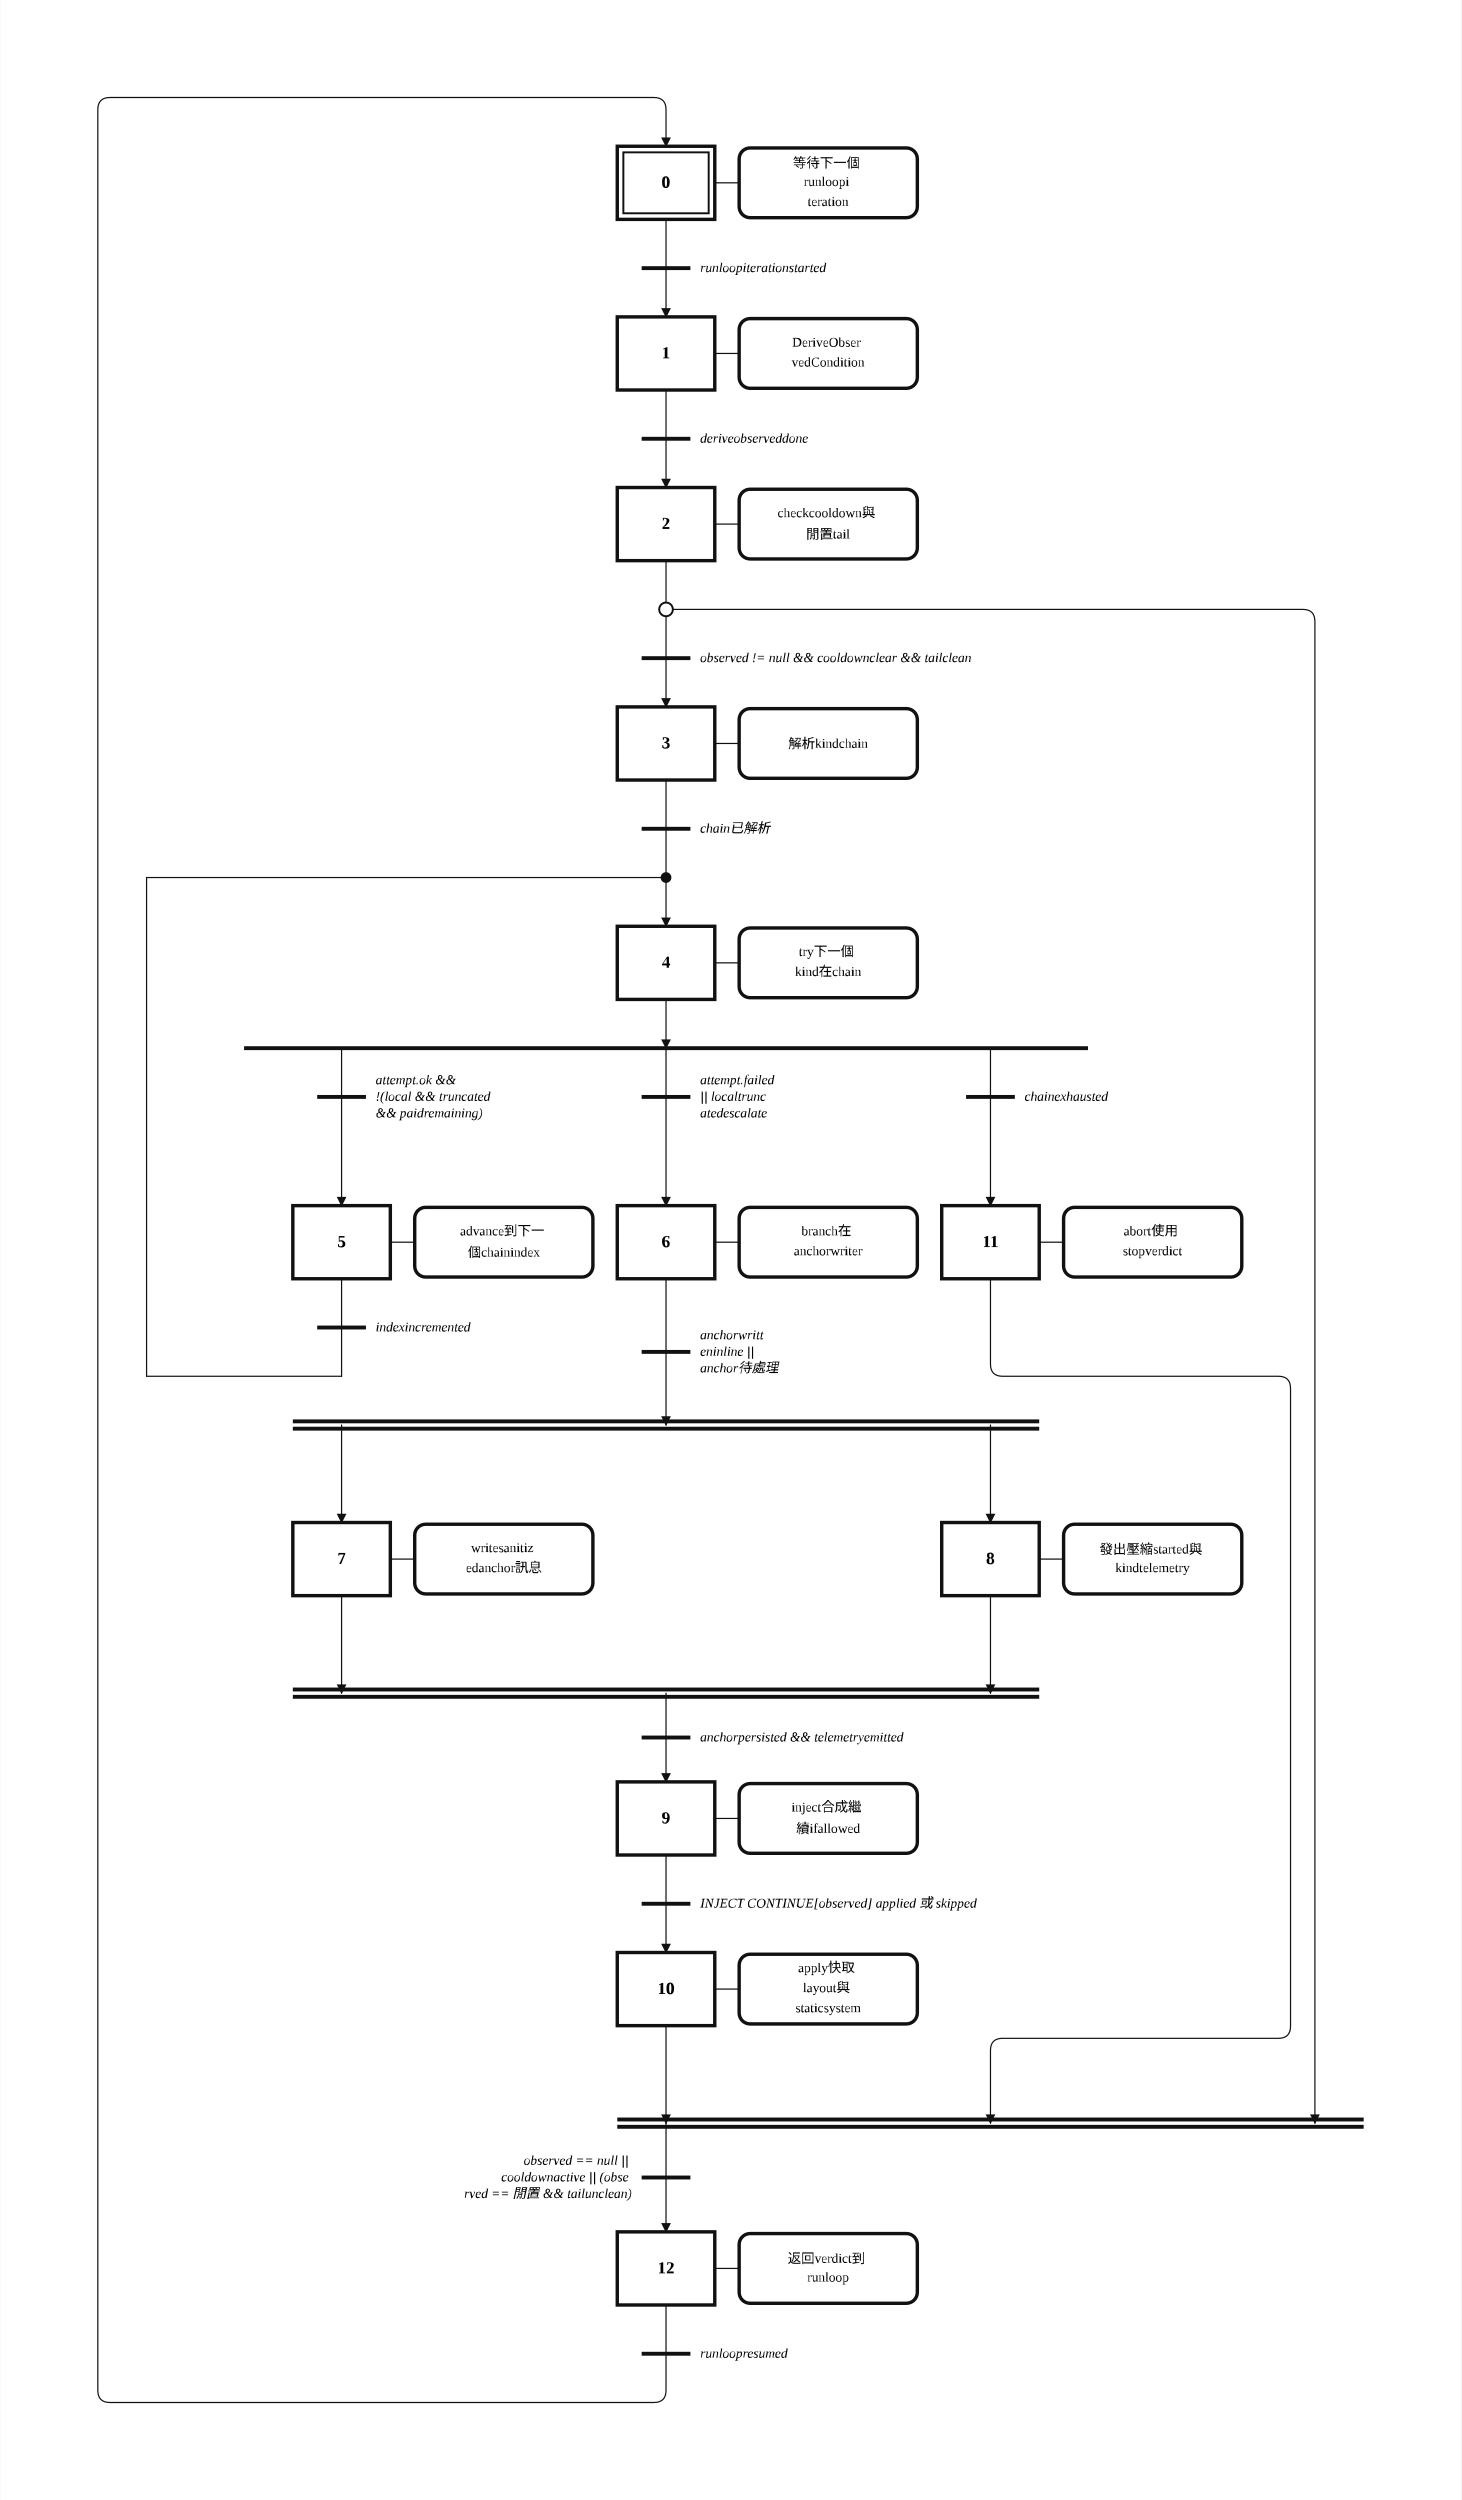
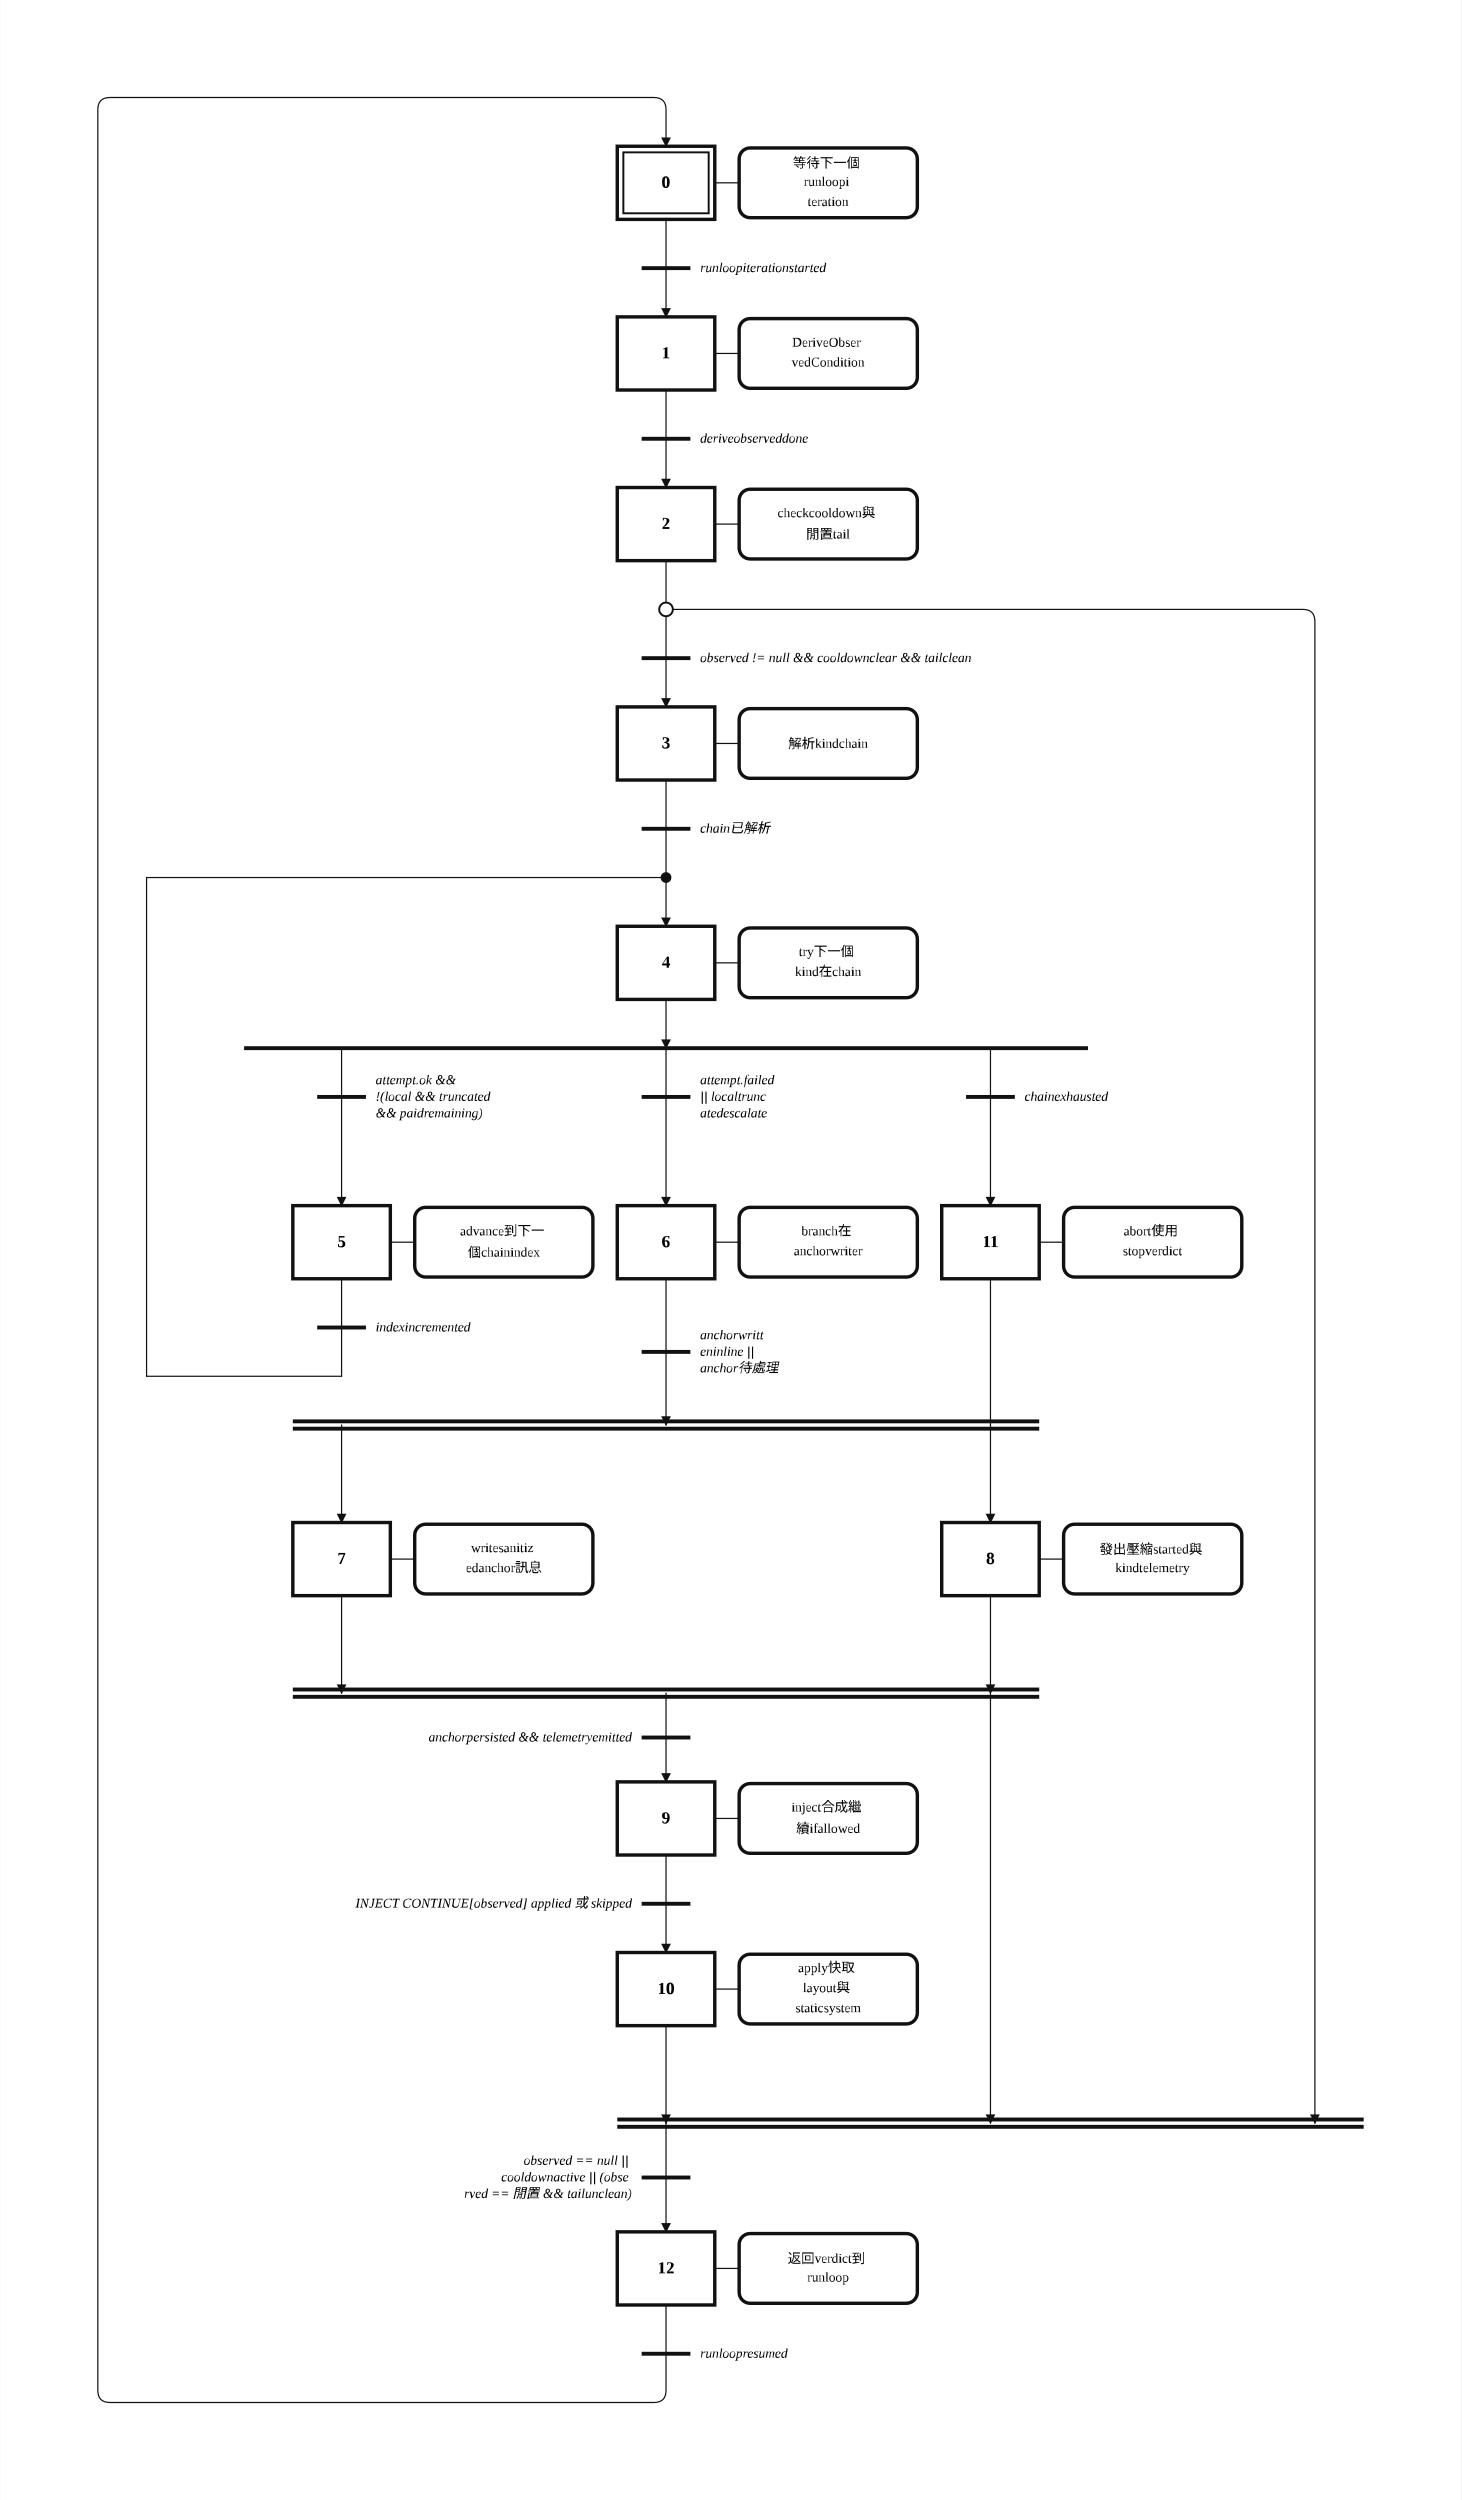
<svg xmlns="http://www.w3.org/2000/svg" width="1199" height="2051" viewBox="-4.00 -2.00 59.93 102.56" role="img">
  <style>
.step{fill:#fff;stroke:#111;stroke-width:.14}.step-inner{fill:none;stroke:#111;stroke-width:.08}
.action{fill:#fff;stroke:#111;stroke-width:.14}.gate{stroke:#111;stroke-width:.16}
.edge{fill:none;stroke:#111;stroke-width:.05;stroke-linecap:round;stroke-linejoin:round}.edge-arrow{marker-end:url(#arrow)}
.flyover-mask{stroke:#fff;stroke-width:.12;stroke-linecap:round}
.flyover{fill:none;stroke:#111;stroke-width:.05;stroke-linecap:round}
.junction{fill:#111;stroke:#111;stroke-width:0}.branch-junction{fill:#fff;stroke:#111;stroke-width:.08}
.assoc{stroke:#111;stroke-width:.05}.label{font:bold .7px 'Times New Roman', 'BiauKai', 'DFKai-SB', serif;text-anchor:middle;dominant-baseline:middle}
.action-label{font:.55px 'Times New Roman', 'BiauKai', 'DFKai-SB', serif;text-anchor:middle;dominant-baseline:middle}.gate-label{font:italic .55px 'Times New Roman', 'BiauKai', 'DFKai-SB', serif;text-anchor:start;dominant-baseline:middle}.gate-label-left{font:italic .55px 'Times New Roman', 'BiauKai', 'DFKai-SB', serif;text-anchor:end;dominant-baseline:middle}
</style>
  <defs>
    <marker id="arrow" markerWidth="0.4" markerHeight="0.4" refX="0.36" refY="0.2" orient="auto" markerUnits="userSpaceOnUse">
      <path d="M 0 0 L 0.4 0.2 L 0 0.4 z" fill="#111" />
    </marker>
  </defs>
  <rect x="-4.00" y="-2.00" width="59.93" height="102.56" fill="white" />
  <path class="edge edge-arrow" d="M 23.31 32.00 L 23.31 36.00" />
  <path class="edge" d="M 23.31 7.00 L 23.31 9.00" />
  <path class="edge edge-arrow" d="M 23.31 9.00 L 23.31 11.00" />
  <path class="edge" d="M 23.31 14.00 L 23.31 16.00" />
  <path class="edge edge-arrow" d="M 23.31 16.00 L 23.31 18.00" />
  <path class="edge" d="M 23.31 21.00 L 23.31 23.00" />
  <path class="edge" d="M 23.31 23.00 L 23.31 25.00" />
  <path class="edge edge-arrow" d="M 23.31 25.00 L 23.31 27.00" />
  <path class="edge edge-arrow" d="M 23.31 23.00 L 49.43 23.00 Q 49.93 23.00 49.93 23.50 L 49.93 85.10" />
  <path class="edge edge-arrow" d="M 23.31 85.10 L 23.31 89.56" />
  <path class="edge" d="M 23.31 30.00 L 23.31 32.00" />
  <path class="edge edge-arrow" d="M 23.31 39.00 L 23.31 41.00" />
  <path class="edge edge-arrow" d="M 10.00 41.00 L 10.00 47.46" />
  <path class="edge edge-arrow" d="M 23.31 41.00 L 23.31 47.46" />
  <path class="edge edge-arrow" d="M 36.62 41.00 L 36.62 47.46" />
  <path class="edge" d="M 10.00 50.46 L 10.00 52.46" />
  <path class="edge" d="M 10.00 52.46 L 10.00 54.46" />
  <path class="edge" d="M 10.00 54.46 L 2.00 54.46" />
  <path class="edge" d="M 2.00 54.46 L 2.00 34.00" />
  <path class="edge" d="M 2.00 34.00 L 23.31 34.00" />
  <path class="edge edge-arrow" d="M 23.31 50.46 L 23.31 56.46" />
  <path class="edge edge-arrow" d="M 10.00 56.46 L 10.00 60.46" />
  <path class="edge edge-arrow" d="M 36.62 56.46 L 36.62 60.46" />
  <path class="edge edge-arrow" d="M 10.00 63.46 L 10.00 67.46" />
  <path class="edge edge-arrow" d="M 23.31 67.46 L 23.31 71.10" />
  <path class="edge edge-arrow" d="M 36.62 63.46 L 36.62 67.46" />
  <path class="edge" d="M 23.31 74.10 L 23.31 76.10" />
  <path class="edge edge-arrow" d="M 23.31 76.10 L 23.31 78.10" />
  <path class="edge edge-arrow" d="M 23.31 81.10 L 23.31 85.10" />
-   <path class="edge edge-arrow" d="M 36.62 50.46 L 36.62 53.96 Q 36.62 54.46 37.12 54.46 L 48.43 54.46 Q 48.93 54.46 48.93 54.96 L 48.93 81.12 Q 48.93 81.62 48.43 81.62 L 37.12 81.62 Q 36.62 81.62 36.62 82.12 L 36.62 85.10" />
+   <path class="edge" d="M 36.62 50.46 L 36.62 56.46" />
+   <path class="edge" d="M 36.62 60.46 L 36.62 63.46" />
+   <path class="edge edge-arrow" d="M 36.62 67.46 L 36.62 85.10" />
  <path class="edge" d="M 23.31 92.56 L 23.31 94.56" />
  <path class="edge edge-arrow" d="M 23.31 94.56 L 23.31 96.06 Q 23.31 96.56 22.81 96.56 L 0.50 96.56 Q 0.00 96.56 0.00 96.06 L 0.00 2.50 Q 0.00 2.00 0.50 2.00 L 22.81 2.00 Q 23.31 2.00 23.31 2.50 L 23.31 4.00" />
  <rect class="step" x="21.31" y="4.00" width="4.00" height="3.00" />
  <rect class="step-inner" x="21.56" y="4.25" width="3.50" height="2.50" />
  <text class="label" x="23.31" y="5.50">0</text>
  <rect class="step" x="21.31" y="11.00" width="4.00" height="3.00" />
  <text class="label" x="23.31" y="12.50">1</text>
  <rect class="step" x="21.31" y="18.00" width="4.00" height="3.00" />
  <text class="label" x="23.31" y="19.50">2</text>
  <rect class="step" x="21.31" y="27.00" width="4.00" height="3.00" />
  <text class="label" x="23.31" y="28.50">3</text>
  <rect class="step" x="21.31" y="36.00" width="4.00" height="3.00" />
  <text class="label" x="23.31" y="37.50">4</text>
  <rect class="step" x="8.00" y="47.46" width="4.00" height="3.00" />
  <text class="label" x="10.00" y="48.96">5</text>
  <rect class="step" x="21.31" y="47.46" width="4.00" height="3.00" />
  <text class="label" x="23.31" y="48.96">6</text>
  <rect class="step" x="8.00" y="60.46" width="4.00" height="3.00" />
  <text class="label" x="10.00" y="61.96">7</text>
  <rect class="step" x="34.62" y="60.46" width="4.00" height="3.00" />
  <text class="label" x="36.62" y="61.96">8</text>
  <rect class="step" x="21.31" y="71.10" width="4.00" height="3.00" />
  <text class="label" x="23.31" y="72.60">9</text>
  <rect class="step" x="21.31" y="78.10" width="4.00" height="3.00" />
  <text class="label" x="23.31" y="79.60">10</text>
  <rect class="step" x="34.62" y="47.46" width="4.00" height="3.00" />
  <text class="label" x="36.62" y="48.96">11</text>
  <rect class="step" x="21.31" y="89.56" width="4.00" height="3.00" />
  <text class="label" x="23.31" y="91.06">12</text>
  <line class="assoc" x1="25.31" y1="5.50" x2="26.31" y2="5.50" />
  <rect class="action" x="26.31" y="4.07" width="7.31" height="2.86" rx="0.45" ry="0.45" />
  <text class="action-label" x="29.96" y="4.68">
    <tspan x="29.96" dy="0">等待下一個</tspan>
    <tspan x="29.96" dy="0.82">runloopi</tspan>
    <tspan x="29.96" dy="0.82">teration</tspan>
  </text>
  <line class="assoc" x1="25.31" y1="12.50" x2="26.31" y2="12.50" />
  <rect class="action" x="26.31" y="11.07" width="7.31" height="2.86" rx="0.45" ry="0.45" />
  <text class="action-label" x="29.96" y="12.09">
    <tspan x="29.96" dy="0">DeriveObser</tspan>
    <tspan x="29.96" dy="0.82">vedCondition</tspan>
  </text>
  <line class="assoc" x1="25.31" y1="19.50" x2="26.31" y2="19.50" />
  <rect class="action" x="26.31" y="18.07" width="7.31" height="2.86" rx="0.45" ry="0.45" />
  <text class="action-label" x="29.96" y="19.09">
    <tspan x="29.96" dy="0">checkcooldown與</tspan>
    <tspan x="29.96" dy="0.82">閒置tail</tspan>
  </text>
  <line class="assoc" x1="25.31" y1="28.50" x2="26.31" y2="28.50" />
  <rect class="action" x="26.31" y="27.07" width="7.31" height="2.86" rx="0.45" ry="0.45" />
  <text class="action-label" x="29.96" y="28.50">
    <tspan x="29.96" dy="0">解析kindchain</tspan>
  </text>
  <line class="assoc" x1="25.31" y1="37.50" x2="26.31" y2="37.50" />
  <rect class="action" x="26.31" y="36.07" width="7.31" height="2.86" rx="0.45" ry="0.45" />
  <text class="action-label" x="29.96" y="37.09">
    <tspan x="29.96" dy="0">try下一個</tspan>
    <tspan x="29.96" dy="0.82">kind在chain</tspan>
  </text>
  <line class="assoc" x1="12.00" y1="48.96" x2="13.00" y2="48.96" />
  <rect class="action" x="13.00" y="47.53" width="7.31" height="2.86" rx="0.45" ry="0.45" />
  <text class="action-label" x="16.66" y="48.55">
    <tspan x="16.66" dy="0">advance到下一</tspan>
    <tspan x="16.66" dy="0.82">個chainindex</tspan>
  </text>
  <line class="assoc" x1="25.31" y1="48.96" x2="26.31" y2="48.96" />
  <rect class="action" x="26.31" y="47.53" width="7.31" height="2.86" rx="0.45" ry="0.45" />
  <text class="action-label" x="29.96" y="48.55">
    <tspan x="29.96" dy="0">branch在</tspan>
    <tspan x="29.96" dy="0.82">anchorwriter</tspan>
  </text>
  <line class="assoc" x1="12.00" y1="61.96" x2="13.00" y2="61.96" />
  <rect class="action" x="13.00" y="60.53" width="7.31" height="2.86" rx="0.45" ry="0.45" />
  <text class="action-label" x="16.66" y="61.55">
    <tspan x="16.66" dy="0">writesanitiz</tspan>
    <tspan x="16.66" dy="0.82">edanchor訊息</tspan>
  </text>
  <line class="assoc" x1="38.62" y1="61.96" x2="39.62" y2="61.96" />
  <rect class="action" x="39.62" y="60.53" width="7.31" height="2.86" rx="0.45" ry="0.45" />
  <text class="action-label" x="43.27" y="61.55">
    <tspan x="43.27" dy="0">發出壓縮started與</tspan>
    <tspan x="43.27" dy="0.82">kindtelemetry</tspan>
  </text>
  <line class="assoc" x1="25.31" y1="72.60" x2="26.31" y2="72.60" />
  <rect class="action" x="26.31" y="71.17" width="7.31" height="2.86" rx="0.45" ry="0.45" />
  <text class="action-label" x="29.96" y="72.19">
    <tspan x="29.96" dy="0">inject合成繼</tspan>
    <tspan x="29.96" dy="0.82">續ifallowed</tspan>
  </text>
  <line class="assoc" x1="25.31" y1="79.60" x2="26.31" y2="79.60" />
  <rect class="action" x="26.31" y="78.17" width="7.31" height="2.86" rx="0.45" ry="0.45" />
  <text class="action-label" x="29.96" y="78.78">
    <tspan x="29.96" dy="0">apply快取</tspan>
    <tspan x="29.96" dy="0.82">layout與</tspan>
    <tspan x="29.96" dy="0.82">staticsystem</tspan>
  </text>
  <line class="assoc" x1="38.62" y1="48.96" x2="39.62" y2="48.96" />
  <rect class="action" x="39.62" y="47.53" width="7.31" height="2.86" rx="0.45" ry="0.45" />
  <text class="action-label" x="43.27" y="48.55">
    <tspan x="43.27" dy="0">abort使用</tspan>
    <tspan x="43.27" dy="0.82">stopverdict</tspan>
  </text>
  <line class="assoc" x1="25.31" y1="91.06" x2="26.31" y2="91.06" />
  <rect class="action" x="26.31" y="89.63" width="7.31" height="2.86" rx="0.45" ry="0.45" />
  <text class="action-label" x="29.96" y="90.65">
    <tspan x="29.96" dy="0">返回verdict到</tspan>
    <tspan x="29.96" dy="0.82">runloop</tspan>
  </text>
  <line class="gate" x1="22.31" y1="9.00" x2="24.31" y2="9.00" />
  <text class="gate-label" x="24.71" y="9.00">
    <tspan x="24.71" dy="0">runloopiterationstarted</tspan>
  </text>
  <line class="gate" x1="22.31" y1="16.00" x2="24.31" y2="16.00" />
  <text class="gate-label" x="24.71" y="16.00">
    <tspan x="24.71" dy="0">deriveobserveddone</tspan>
  </text>
  <line class="gate" x1="22.31" y1="25.00" x2="24.31" y2="25.00" />
  <text class="gate-label" x="24.71" y="25.00">
    <tspan x="24.71" dy="0">observed != null &amp;&amp; cooldownclear &amp;&amp; tailclean</tspan>
  </text>
  <line class="gate" x1="21.31" y1="84.95" x2="51.93" y2="84.95" />
  <line class="gate" x1="21.31" y1="85.25" x2="51.93" y2="85.25" />
  <line class="gate" x1="22.31" y1="32.00" x2="24.31" y2="32.00" />
  <text class="gate-label" x="24.71" y="32.00">
    <tspan x="24.71" dy="0">chain已解析</tspan>
  </text>
  <line class="gate" x1="6.00" y1="41.00" x2="40.62" y2="41.00" />
  <line class="gate" x1="9.00" y1="52.46" x2="11.00" y2="52.46" />
  <text class="gate-label" x="11.40" y="52.46">
    <tspan x="11.40" dy="0">indexincremented</tspan>
  </text>
  <line class="gate" x1="8.00" y1="56.31" x2="38.62" y2="56.31" />
  <line class="gate" x1="8.00" y1="56.61" x2="38.62" y2="56.61" />
  <line class="gate" x1="8.00" y1="67.31" x2="38.62" y2="67.31" />
  <line class="gate" x1="8.00" y1="67.61" x2="38.62" y2="67.61" />
  <line class="gate" x1="22.31" y1="76.10" x2="24.31" y2="76.10" />
-   <text class="gate-label" x="24.71" y="76.10">
-     <tspan x="24.71" dy="0">INJECT CONTINUE[observed] applied 或 skipped</tspan>
+   <text class="gate-label-left" x="21.91" y="76.10">
+     <tspan x="21.91" dy="0">INJECT CONTINUE[observed] applied 或 skipped</tspan>
  </text>
  <line class="gate" x1="22.31" y1="94.56" x2="24.31" y2="94.56" />
  <text class="gate-label" x="24.71" y="94.56">
    <tspan x="24.71" dy="0">runloopresumed</tspan>
  </text>
  <line class="gate" x1="22.31" y1="87.33" x2="24.31" y2="87.33" />
  <text class="gate-label-left" x="21.91" y="86.65">
    <tspan x="21.91" dy="0">observed == null ||</tspan>
    <tspan x="21.91" dy="0.68">cooldownactive || (obse</tspan>
    <tspan x="21.91" dy="0.68">rved == 閒置 &amp;&amp; tailunclean)</tspan>
  </text>
  <line class="gate" x1="9.00" y1="43.00" x2="11.00" y2="43.00" />
  <text class="gate-label" x="11.40" y="42.32">
    <tspan x="11.40" dy="0">attempt.ok &amp;&amp;</tspan>
    <tspan x="11.40" dy="0.68">!(local &amp;&amp; truncated</tspan>
    <tspan x="11.40" dy="0.68">&amp;&amp; paidremaining)</tspan>
  </text>
  <line class="gate" x1="22.31" y1="43.00" x2="24.31" y2="43.00" />
  <text class="gate-label" x="24.71" y="42.32">
    <tspan x="24.71" dy="0">attempt.failed</tspan>
    <tspan x="24.71" dy="0.68">|| localtrunc</tspan>
    <tspan x="24.71" dy="0.68">atedescalate</tspan>
  </text>
  <line class="gate" x1="35.62" y1="43.00" x2="37.62" y2="43.00" />
  <text class="gate-label" x="38.02" y="43.00">
    <tspan x="38.02" dy="0">chainexhausted</tspan>
  </text>
  <line class="gate" x1="22.31" y1="53.46" x2="24.31" y2="53.46" />
  <text class="gate-label" x="24.71" y="52.78">
    <tspan x="24.71" dy="0">anchorwritt</tspan>
    <tspan x="24.71" dy="0.68">eninline ||</tspan>
    <tspan x="24.71" dy="0.68">anchor待處理</tspan>
  </text>
  <line class="gate" x1="22.31" y1="69.28" x2="24.31" y2="69.28" />
-   <text class="gate-label" x="24.71" y="69.28">
-     <tspan x="24.71" dy="0">anchorpersisted &amp;&amp; telemetryemitted</tspan>
+   <text class="gate-label-left" x="21.91" y="69.28">
+     <tspan x="21.91" dy="0">anchorpersisted &amp;&amp; telemetryemitted</tspan>
  </text>
  <circle class="junction" cx="23.31" cy="34.00" r="0.22" />
  <circle class="branch-junction" cx="23.31" cy="23.00" r="0.28" />
</svg>
